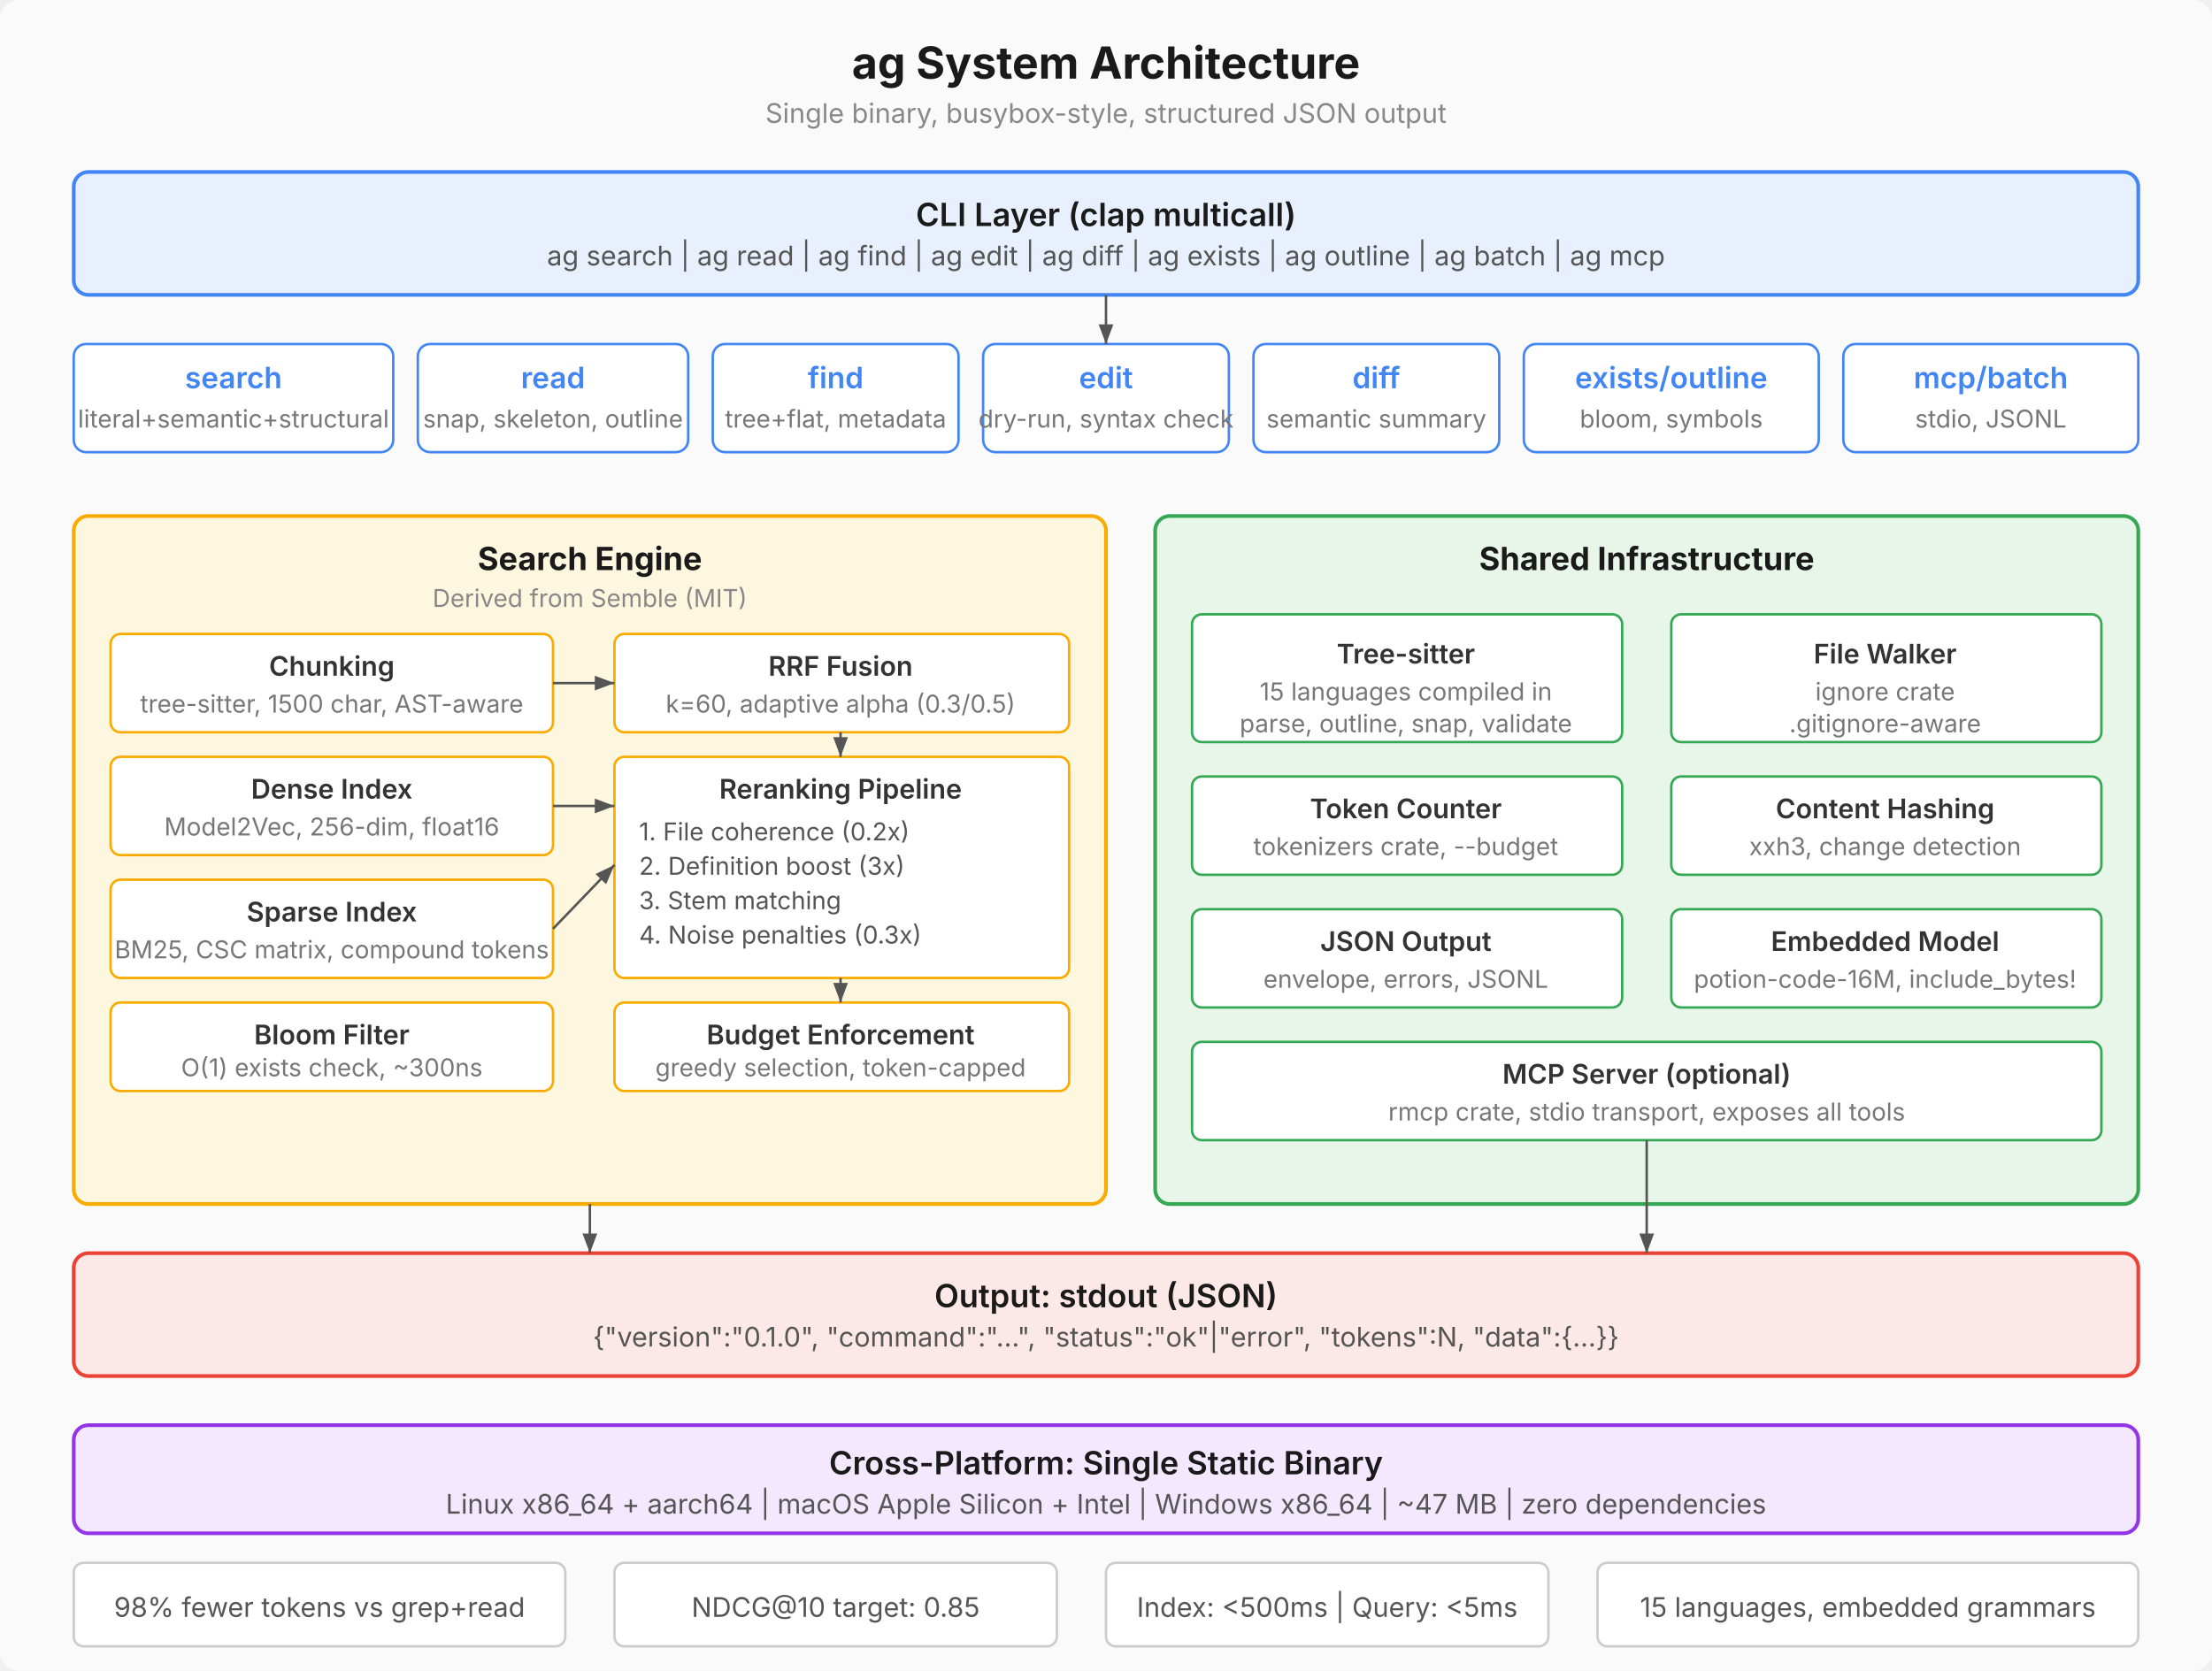
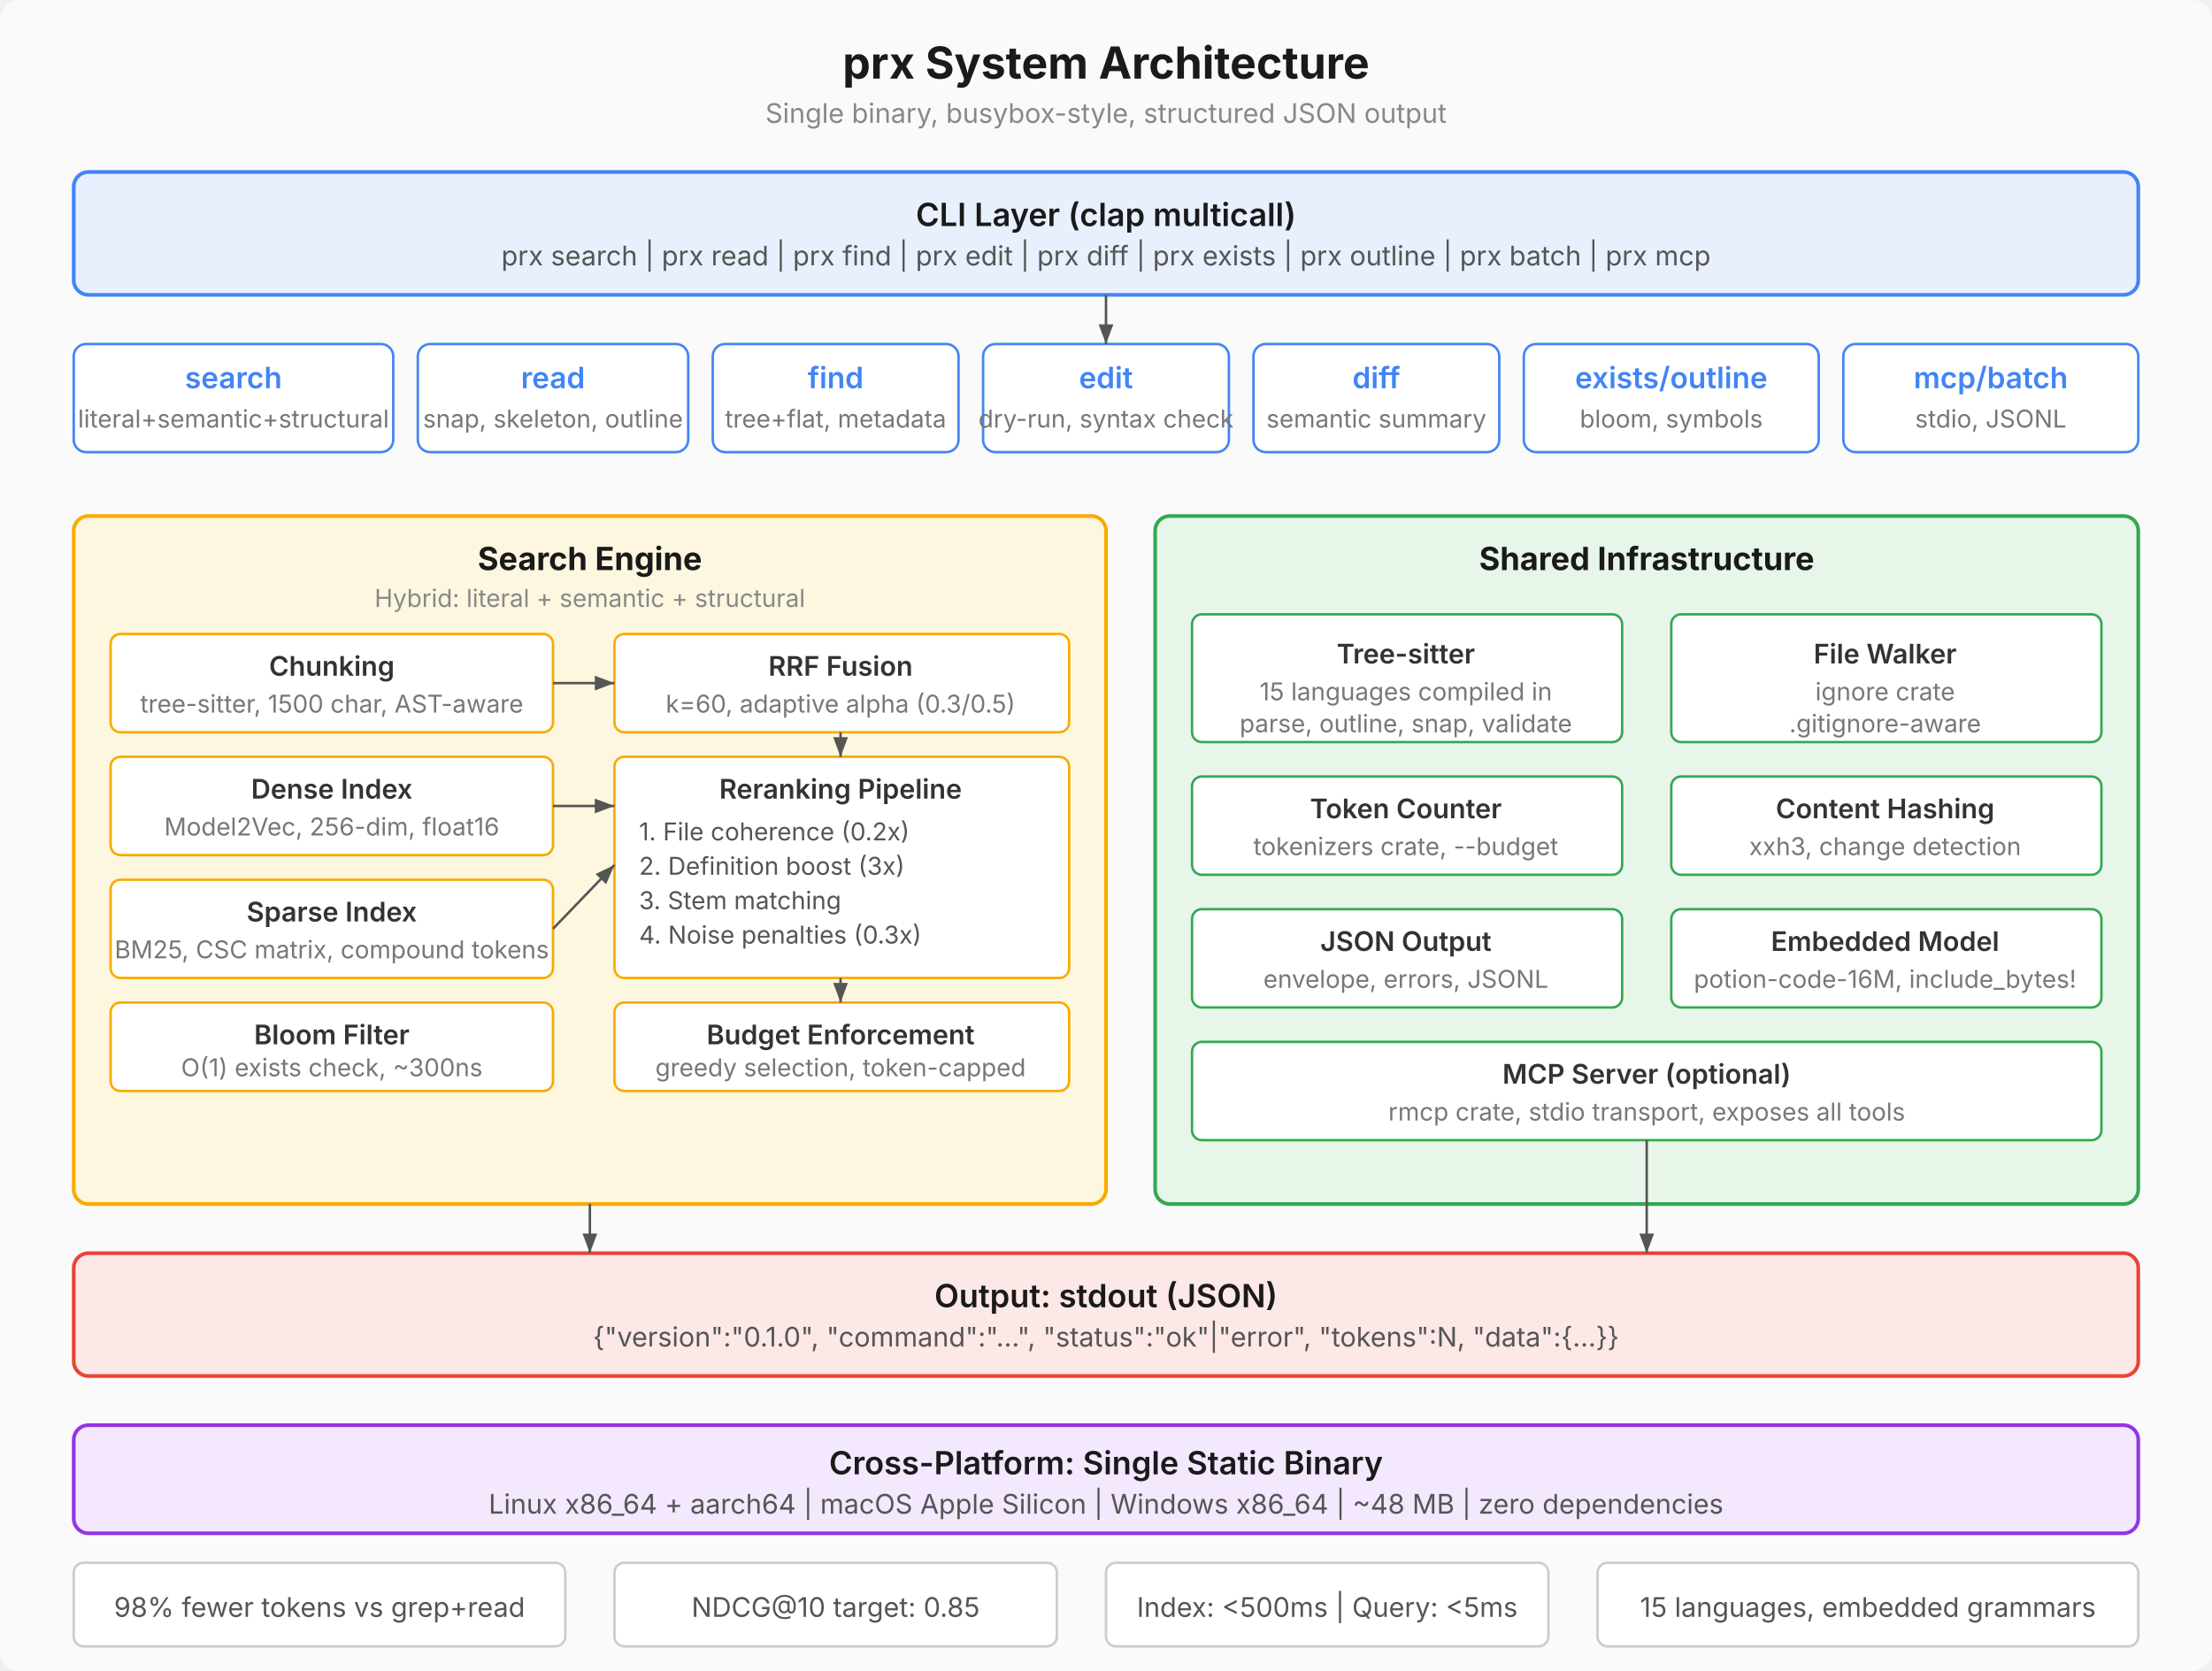
<svg xmlns="http://www.w3.org/2000/svg" viewBox="0 0 900 680" font-family="system-ui, -apple-system, sans-serif" font-size="13">
  <defs>
    <marker id="arrow" markerWidth="8" markerHeight="6" refX="8" refY="3" orient="auto">
      <path d="M0,0 L8,3 L0,6" fill="#555" />
    </marker>
  </defs>
  <rect width="900" height="680" fill="#fafafa" rx="8" />
-   <text x="450" y="32" text-anchor="middle" font-size="18" font-weight="bold" fill="#1a1a1a">ag System Architecture</text>
+   <text x="450" y="32" text-anchor="middle" font-size="18" font-weight="bold" fill="#1a1a1a">prx System Architecture</text>
  <text x="450" y="50" text-anchor="middle" font-size="11" fill="#888">Single binary, busybox-style, structured JSON output</text>
  <rect x="30" y="70" width="840" height="50" rx="6" fill="#e8f0fe" stroke="#4285f4" stroke-width="1.5" />
  <text x="450" y="92" text-anchor="middle" font-weight="600" fill="#1a1a1a">CLI Layer (clap multicall)</text>
-   <text x="450" y="108" text-anchor="middle" font-size="11" fill="#555">ag search | ag read | ag find | ag edit | ag diff | ag exists | ag outline | ag batch | ag mcp</text>
+   <text x="450" y="108" text-anchor="middle" font-size="11" fill="#555">prx search | prx read | prx find | prx edit | prx diff | prx exists | prx outline | prx batch | prx mcp</text>
  <rect x="30" y="140" width="130" height="44" rx="5" fill="#fff" stroke="#4285f4" stroke-width="1" />
  <text x="95" y="158" text-anchor="middle" font-size="12" font-weight="600" fill="#4285f4">search</text>
  <text x="95" y="174" text-anchor="middle" font-size="10" fill="#777">literal+semantic+structural</text>
  <rect x="170" y="140" width="110" height="44" rx="5" fill="#fff" stroke="#4285f4" stroke-width="1" />
  <text x="225" y="158" text-anchor="middle" font-size="12" font-weight="600" fill="#4285f4">read</text>
  <text x="225" y="174" text-anchor="middle" font-size="10" fill="#777">snap, skeleton, outline</text>
  <rect x="290" y="140" width="100" height="44" rx="5" fill="#fff" stroke="#4285f4" stroke-width="1" />
  <text x="340" y="158" text-anchor="middle" font-size="12" font-weight="600" fill="#4285f4">find</text>
  <text x="340" y="174" text-anchor="middle" font-size="10" fill="#777">tree+flat, metadata</text>
  <rect x="400" y="140" width="100" height="44" rx="5" fill="#fff" stroke="#4285f4" stroke-width="1" />
  <text x="450" y="158" text-anchor="middle" font-size="12" font-weight="600" fill="#4285f4">edit</text>
  <text x="450" y="174" text-anchor="middle" font-size="10" fill="#777">dry-run, syntax check</text>
  <rect x="510" y="140" width="100" height="44" rx="5" fill="#fff" stroke="#4285f4" stroke-width="1" />
  <text x="560" y="158" text-anchor="middle" font-size="12" font-weight="600" fill="#4285f4">diff</text>
  <text x="560" y="174" text-anchor="middle" font-size="10" fill="#777">semantic summary</text>
  <rect x="620" y="140" width="120" height="44" rx="5" fill="#fff" stroke="#4285f4" stroke-width="1" />
  <text x="680" y="158" text-anchor="middle" font-size="12" font-weight="600" fill="#4285f4">exists/outline</text>
  <text x="680" y="174" text-anchor="middle" font-size="10" fill="#777">bloom, symbols</text>
  <rect x="750" y="140" width="120" height="44" rx="5" fill="#fff" stroke="#4285f4" stroke-width="1" />
  <text x="810" y="158" text-anchor="middle" font-size="12" font-weight="600" fill="#4285f4">mcp/batch</text>
  <text x="810" y="174" text-anchor="middle" font-size="10" fill="#777">stdio, JSONL</text>
  <line x1="450" y1="120" x2="450" y2="140" stroke="#555" stroke-width="1" marker-end="url(#arrow)" />
  <rect x="30" y="210" width="420" height="280" rx="6" fill="#fef7e0" stroke="#f9ab00" stroke-width="1.5" />
  <text x="240" y="232" text-anchor="middle" font-weight="700" fill="#1a1a1a">Search Engine</text>
-   <text x="240" y="247" text-anchor="middle" font-size="10" fill="#888">Derived from Semble (MIT)</text>
+   <text x="240" y="247" text-anchor="middle" font-size="10" fill="#888">Hybrid: literal + semantic + structural</text>
  <rect x="45" y="258" width="180" height="40" rx="4" fill="#fff" stroke="#f9ab00" stroke-width="1" />
  <text x="135" y="275" text-anchor="middle" font-size="11" font-weight="600" fill="#333">Chunking</text>
  <text x="135" y="290" text-anchor="middle" font-size="10" fill="#777">tree-sitter, 1500 char, AST-aware</text>
  <rect x="45" y="308" width="180" height="40" rx="4" fill="#fff" stroke="#f9ab00" stroke-width="1" />
  <text x="135" y="325" text-anchor="middle" font-size="11" font-weight="600" fill="#333">Dense Index</text>
  <text x="135" y="340" text-anchor="middle" font-size="10" fill="#777">Model2Vec, 256-dim, float16</text>
  <rect x="45" y="358" width="180" height="40" rx="4" fill="#fff" stroke="#f9ab00" stroke-width="1" />
  <text x="135" y="375" text-anchor="middle" font-size="11" font-weight="600" fill="#333">Sparse Index</text>
  <text x="135" y="390" text-anchor="middle" font-size="10" fill="#777">BM25, CSC matrix, compound tokens</text>
  <rect x="250" y="258" width="185" height="40" rx="4" fill="#fff" stroke="#f9ab00" stroke-width="1" />
  <text x="342" y="275" text-anchor="middle" font-size="11" font-weight="600" fill="#333">RRF Fusion</text>
  <text x="342" y="290" text-anchor="middle" font-size="10" fill="#777">k=60, adaptive alpha (0.3/0.5)</text>
  <rect x="250" y="308" width="185" height="90" rx="4" fill="#fff" stroke="#f9ab00" stroke-width="1" />
  <text x="342" y="325" text-anchor="middle" font-size="11" font-weight="600" fill="#333">Reranking Pipeline</text>
  <text x="260" y="342" font-size="10" fill="#555">1. File coherence (0.2x)</text>
  <text x="260" y="356" font-size="10" fill="#555">2. Definition boost (3x)</text>
  <text x="260" y="370" font-size="10" fill="#555">3. Stem matching</text>
  <text x="260" y="384" font-size="10" fill="#555">4. Noise penalties (0.3x)</text>
  <rect x="250" y="408" width="185" height="36" rx="4" fill="#fff" stroke="#f9ab00" stroke-width="1" />
  <text x="342" y="425" text-anchor="middle" font-size="11" font-weight="600" fill="#333">Budget Enforcement</text>
  <text x="342" y="438" text-anchor="middle" font-size="10" fill="#777">greedy selection, token-capped</text>
  <rect x="45" y="408" width="180" height="36" rx="4" fill="#fff" stroke="#f9ab00" stroke-width="1" />
  <text x="135" y="425" text-anchor="middle" font-size="11" font-weight="600" fill="#333">Bloom Filter</text>
  <text x="135" y="438" text-anchor="middle" font-size="10" fill="#777">O(1) exists check, ~300ns</text>
  <line x1="225" y1="278" x2="250" y2="278" stroke="#555" stroke-width="1" marker-end="url(#arrow)" />
  <line x1="225" y1="328" x2="250" y2="328" stroke="#555" stroke-width="1" marker-end="url(#arrow)" />
  <line x1="225" y1="378" x2="250" y2="352" stroke="#555" stroke-width="1" marker-end="url(#arrow)" />
  <line x1="342" y1="298" x2="342" y2="308" stroke="#555" stroke-width="1" marker-end="url(#arrow)" />
  <line x1="342" y1="398" x2="342" y2="408" stroke="#555" stroke-width="1" marker-end="url(#arrow)" />
  <rect x="470" y="210" width="400" height="280" rx="6" fill="#e8f5e9" stroke="#34a853" stroke-width="1.5" />
  <text x="670" y="232" text-anchor="middle" font-weight="700" fill="#1a1a1a">Shared Infrastructure</text>
  <rect x="485" y="250" width="175" height="52" rx="4" fill="#fff" stroke="#34a853" stroke-width="1" />
  <text x="572" y="270" text-anchor="middle" font-size="11" font-weight="600" fill="#333">Tree-sitter</text>
  <text x="572" y="285" text-anchor="middle" font-size="10" fill="#777">15 languages compiled in</text>
  <text x="572" y="298" text-anchor="middle" font-size="10" fill="#777">parse, outline, snap, validate</text>
  <rect x="680" y="250" width="175" height="52" rx="4" fill="#fff" stroke="#34a853" stroke-width="1" />
  <text x="767" y="270" text-anchor="middle" font-size="11" font-weight="600" fill="#333">File Walker</text>
  <text x="767" y="285" text-anchor="middle" font-size="10" fill="#777">ignore crate</text>
  <text x="767" y="298" text-anchor="middle" font-size="10" fill="#777">.gitignore-aware</text>
  <rect x="485" y="316" width="175" height="40" rx="4" fill="#fff" stroke="#34a853" stroke-width="1" />
  <text x="572" y="333" text-anchor="middle" font-size="11" font-weight="600" fill="#333">Token Counter</text>
  <text x="572" y="348" text-anchor="middle" font-size="10" fill="#777">tokenizers crate, --budget</text>
  <rect x="680" y="316" width="175" height="40" rx="4" fill="#fff" stroke="#34a853" stroke-width="1" />
  <text x="767" y="333" text-anchor="middle" font-size="11" font-weight="600" fill="#333">Content Hashing</text>
  <text x="767" y="348" text-anchor="middle" font-size="10" fill="#777">xxh3, change detection</text>
  <rect x="485" y="370" width="175" height="40" rx="4" fill="#fff" stroke="#34a853" stroke-width="1" />
  <text x="572" y="387" text-anchor="middle" font-size="11" font-weight="600" fill="#333">JSON Output</text>
  <text x="572" y="402" text-anchor="middle" font-size="10" fill="#777">envelope, errors, JSONL</text>
  <rect x="680" y="370" width="175" height="40" rx="4" fill="#fff" stroke="#34a853" stroke-width="1" />
  <text x="767" y="387" text-anchor="middle" font-size="11" font-weight="600" fill="#333">Embedded Model</text>
  <text x="767" y="402" text-anchor="middle" font-size="10" fill="#777">potion-code-16M, include_bytes!</text>
  <rect x="485" y="424" width="370" height="40" rx="4" fill="#fff" stroke="#34a853" stroke-width="1" />
  <text x="670" y="441" text-anchor="middle" font-size="11" font-weight="600" fill="#333">MCP Server (optional)</text>
  <text x="670" y="456" text-anchor="middle" font-size="10" fill="#777">rmcp crate, stdio transport, exposes all tools</text>
  <rect x="30" y="510" width="840" height="50" rx="6" fill="#fce8e6" stroke="#ea4335" stroke-width="1.5" />
  <text x="450" y="532" text-anchor="middle" font-weight="600" fill="#1a1a1a">Output: stdout (JSON)</text>
  <text x="450" y="548" text-anchor="middle" font-size="11" fill="#555">{"version":"0.1.0", "command":"...", "status":"ok"|"error", "tokens":N, "data":{...}}</text>
  <line x1="240" y1="490" x2="240" y2="510" stroke="#555" stroke-width="1" marker-end="url(#arrow)" />
  <line x1="670" y1="464" x2="670" y2="510" stroke="#555" stroke-width="1" marker-end="url(#arrow)" />
  <rect x="30" y="580" width="840" height="44" rx="6" fill="#f3e8fd" stroke="#9334e6" stroke-width="1.5" />
  <text x="450" y="600" text-anchor="middle" font-weight="600" fill="#1a1a1a">Cross-Platform: Single Static Binary</text>
-   <text x="450" y="616" text-anchor="middle" font-size="11" fill="#555">Linux x86_64 + aarch64 | macOS Apple Silicon + Intel | Windows x86_64 | ~47 MB | zero dependencies</text>
+   <text x="450" y="616" text-anchor="middle" font-size="11" fill="#555">Linux x86_64 + aarch64 | macOS Apple Silicon | Windows x86_64 | ~48 MB | zero dependencies</text>
  <rect x="30" y="636" width="200" height="34" rx="4" fill="#fff" stroke="#ccc" stroke-width="1" />
  <text x="130" y="658" text-anchor="middle" font-size="11" fill="#555">98% fewer tokens vs grep+read</text>
  <rect x="250" y="636" width="180" height="34" rx="4" fill="#fff" stroke="#ccc" stroke-width="1" />
  <text x="340" y="658" text-anchor="middle" font-size="11" fill="#555">NDCG@10 target: 0.85</text>
  <rect x="450" y="636" width="180" height="34" rx="4" fill="#fff" stroke="#ccc" stroke-width="1" />
  <text x="540" y="658" text-anchor="middle" font-size="11" fill="#555">Index: &lt;500ms | Query: &lt;5ms</text>
  <rect x="650" y="636" width="220" height="34" rx="4" fill="#fff" stroke="#ccc" stroke-width="1" />
  <text x="760" y="658" text-anchor="middle" font-size="11" fill="#555">15 languages, embedded grammars</text>
</svg>
